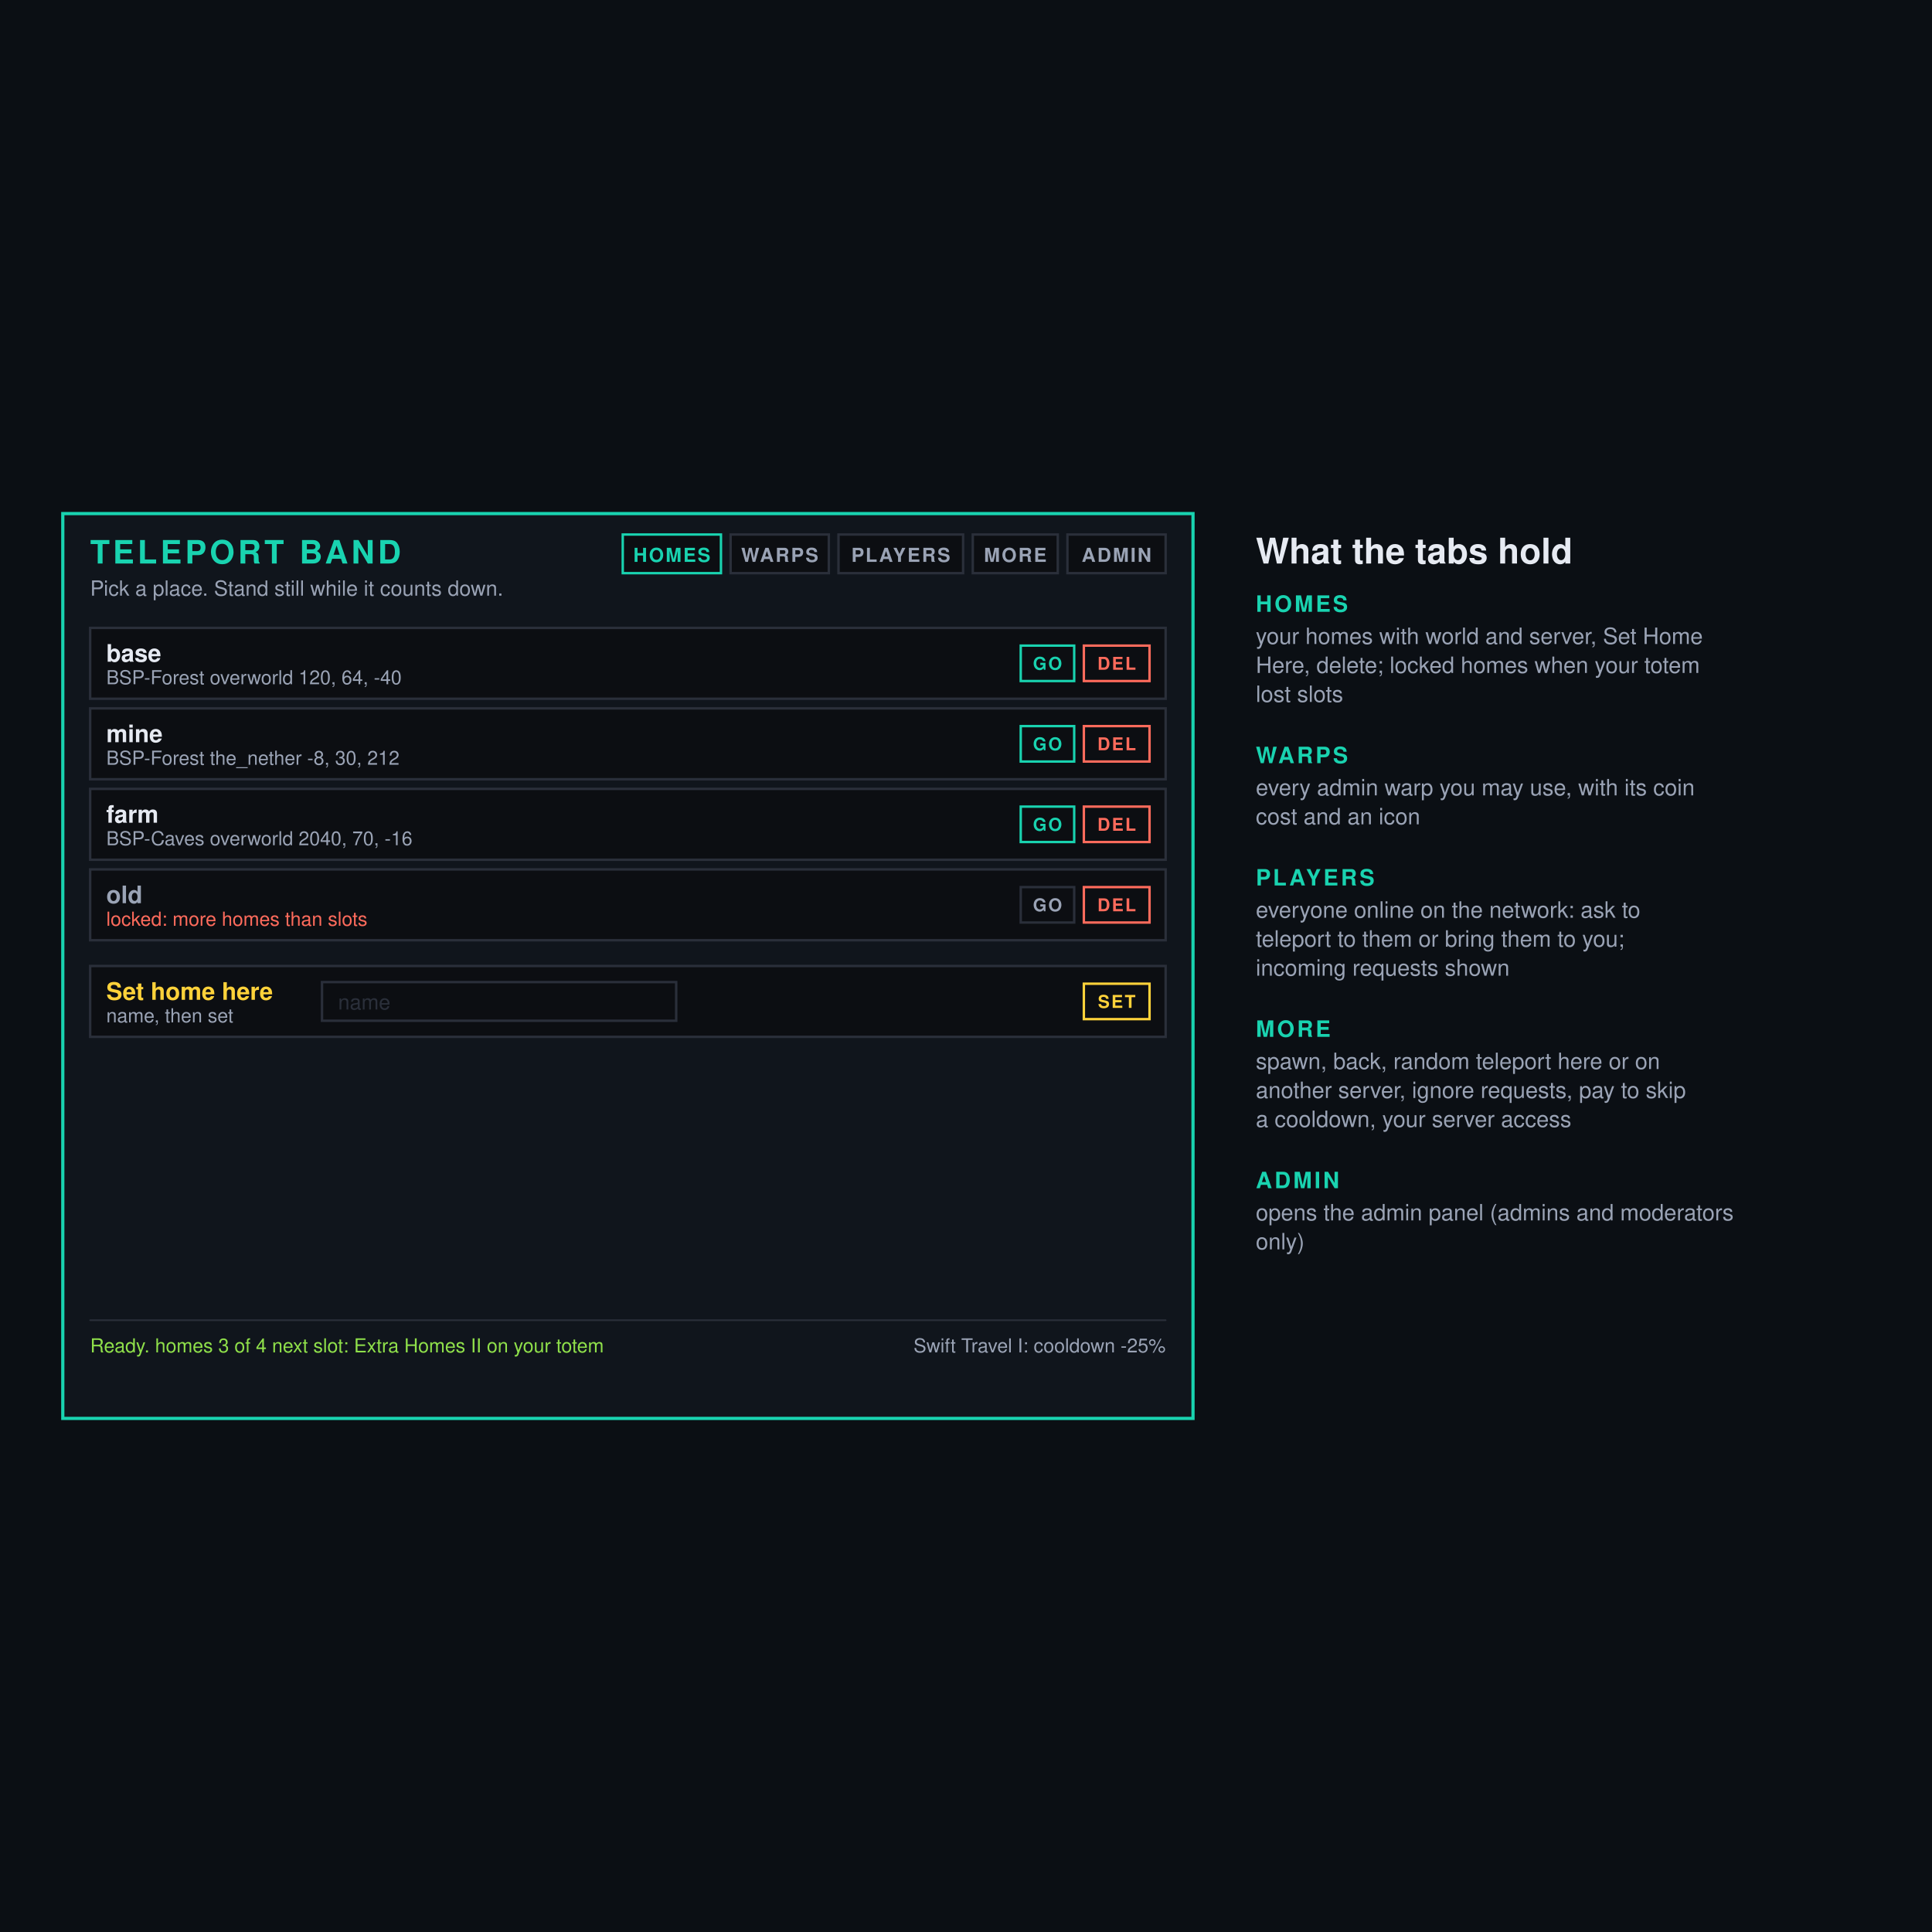
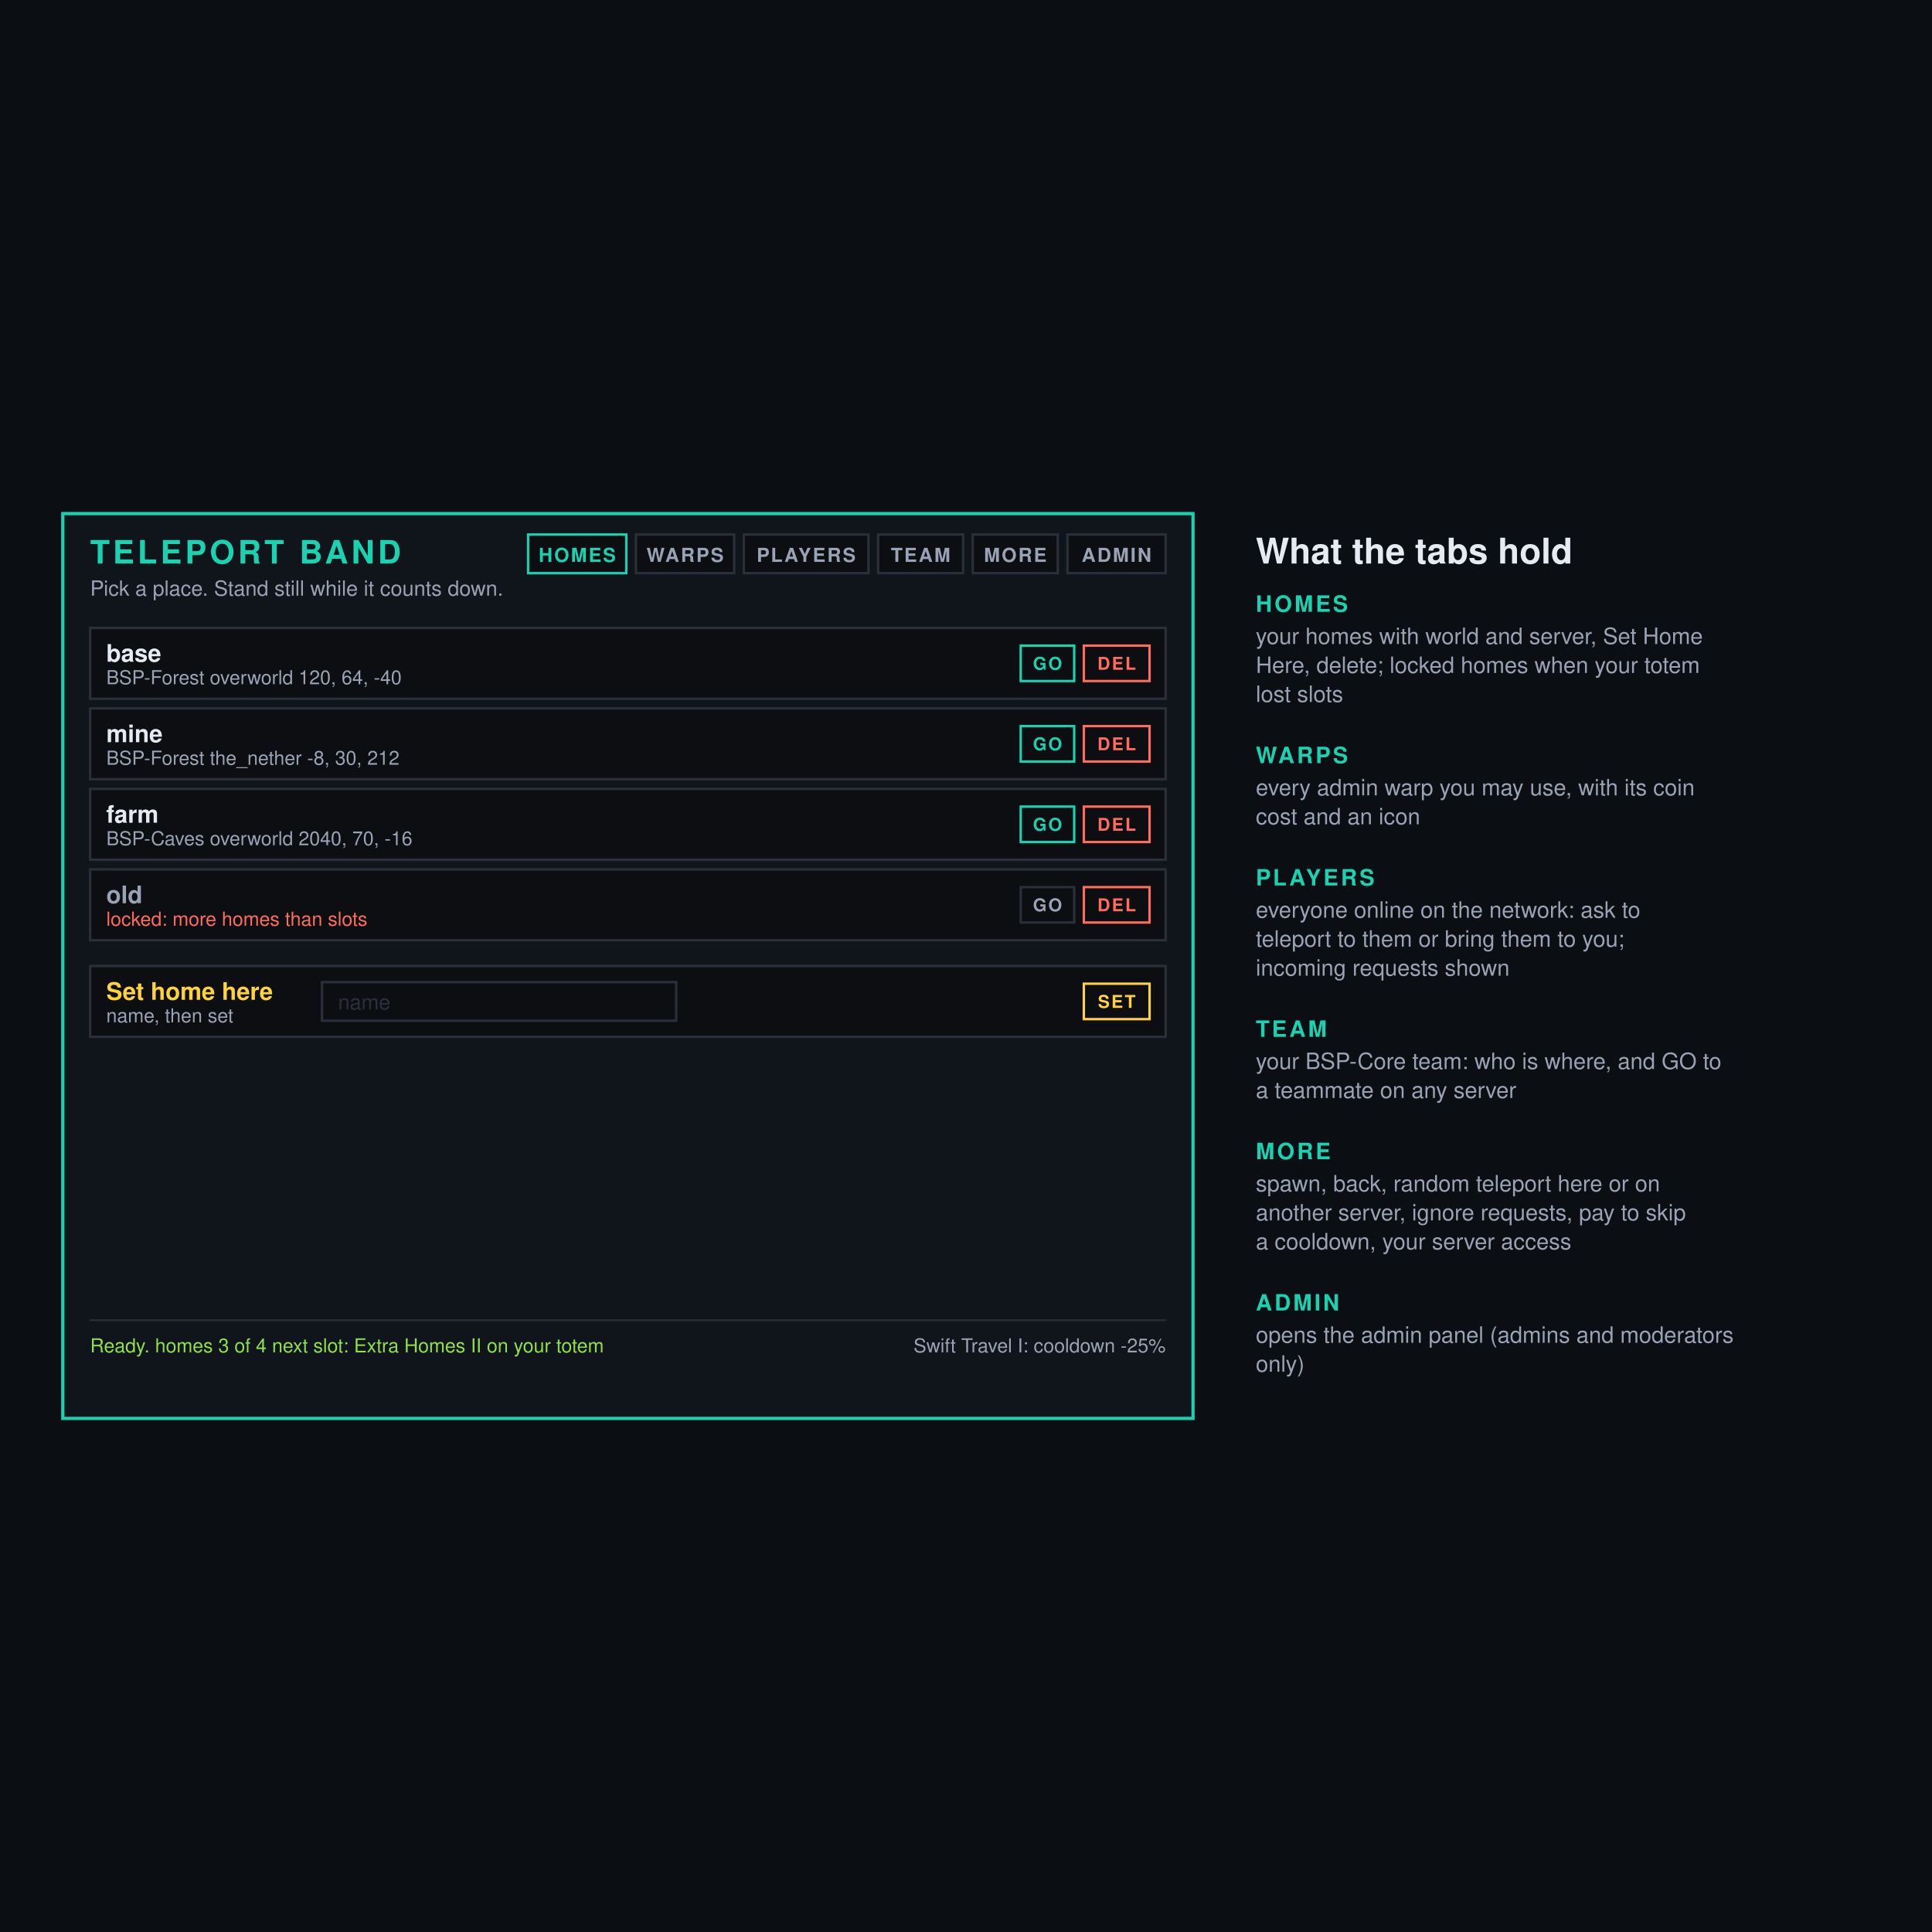
<svg xmlns="http://www.w3.org/2000/svg" width="1200" height="1200" viewBox="0 0 1200 1200">
  <rect width="1200" height="1200" fill="#0B0F14" />
  <g transform="translate(0, 280)">
    <rect width="1200" height="640" fill="#0B0F14" />
    <rect x="38" y="38" width="704" height="564" rx="0" fill="#19D3B0" opacity="1" />
    <rect x="40" y="40" width="700" height="560" rx="0" fill="#10151C" opacity="1" />
    <text x="56" y="70" font-family="Helvetica Neue, Helvetica, Arial, sans-serif" font-size="20" font-weight="bold" fill="#19D3B0" text-anchor="start" letter-spacing="2">TELEPORT BAND</text>
    <text x="56" y="90" font-family="Helvetica Neue, Helvetica, Arial, sans-serif" font-size="13" font-weight="normal" fill="#9AA3B5" text-anchor="start">Pick a place. Stand still while it counts down.</text>
    <rect x="663.0" y="52" width="61.0" height="24" rx="0" fill="#0C0E12" stroke="#2A2F3A" stroke-width="1.5" opacity="1" />
    <text x="693.5" y="69" font-family="Helvetica Neue, Helvetica, Arial, sans-serif" font-size="12" font-weight="bold" fill="#9AA3B5" text-anchor="middle" letter-spacing="1">ADMIN</text>
    <rect x="604.2" y="52" width="52.8" height="24" rx="0" fill="#0C0E12" stroke="#2A2F3A" stroke-width="1.5" opacity="1" />
    <text x="630.6" y="69" font-family="Helvetica Neue, Helvetica, Arial, sans-serif" font-size="12" font-weight="bold" fill="#9AA3B5" text-anchor="middle" letter-spacing="1">MORE</text>
-     <rect x="520.8" y="52" width="77.4" height="24" rx="0" fill="#0C0E12" stroke="#2A2F3A" stroke-width="1.5" opacity="1" />
-     <text x="559.5" y="69" font-family="Helvetica Neue, Helvetica, Arial, sans-serif" font-size="12" font-weight="bold" fill="#9AA3B5" text-anchor="middle" letter-spacing="1">PLAYERS</text>
-     <rect x="453.8" y="52" width="61.0" height="24" rx="0" fill="#0C0E12" stroke="#2A2F3A" stroke-width="1.5" opacity="1" />
-     <text x="484.3" y="69" font-family="Helvetica Neue, Helvetica, Arial, sans-serif" font-size="12" font-weight="bold" fill="#9AA3B5" text-anchor="middle" letter-spacing="1">WARPS</text>
-     <rect x="386.8" y="52" width="61.0" height="24" rx="0" fill="#0C0E12" stroke="#19D3B0" stroke-width="1.5" opacity="1" />
-     <text x="417.3" y="69" font-family="Helvetica Neue, Helvetica, Arial, sans-serif" font-size="12" font-weight="bold" fill="#19D3B0" text-anchor="middle" letter-spacing="1">HOMES</text>
+     <rect x="545.4" y="52" width="52.8" height="24" rx="0" fill="#0C0E12" stroke="#2A2F3A" stroke-width="1.5" opacity="1" />
+     <text x="571.8" y="69" font-family="Helvetica Neue, Helvetica, Arial, sans-serif" font-size="12" font-weight="bold" fill="#9AA3B5" text-anchor="middle" letter-spacing="1">TEAM</text>
+     <rect x="462" y="52" width="77.4" height="24" rx="0" fill="#0C0E12" stroke="#2A2F3A" stroke-width="1.5" opacity="1" />
+     <text x="500.7" y="69" font-family="Helvetica Neue, Helvetica, Arial, sans-serif" font-size="12" font-weight="bold" fill="#9AA3B5" text-anchor="middle" letter-spacing="1">PLAYERS</text>
+     <rect x="395" y="52" width="61.0" height="24" rx="0" fill="#0C0E12" stroke="#2A2F3A" stroke-width="1.5" opacity="1" />
+     <text x="425.5" y="69" font-family="Helvetica Neue, Helvetica, Arial, sans-serif" font-size="12" font-weight="bold" fill="#9AA3B5" text-anchor="middle" letter-spacing="1">WARPS</text>
+     <rect x="328" y="52" width="61.0" height="24" rx="0" fill="#0C0E12" stroke="#19D3B0" stroke-width="1.5" opacity="1" />
+     <text x="358.5" y="69" font-family="Helvetica Neue, Helvetica, Arial, sans-serif" font-size="12" font-weight="bold" fill="#19D3B0" text-anchor="middle" letter-spacing="1">HOMES</text>
    <rect x="56" y="110" width="668" height="44" rx="0" fill="#0C0E12" stroke="#2A2F3A" stroke-width="1.5" opacity="1" />
    <text x="66" y="131" font-family="Helvetica Neue, Helvetica, Arial, sans-serif" font-size="15" font-weight="bold" fill="#E6EAF2" text-anchor="start">base</text>
    <text x="66" y="145" font-family="Helvetica Neue, Helvetica, Arial, sans-serif" font-size="12" font-weight="normal" fill="#9AA3B5" text-anchor="start">BSP-Forest  overworld  120, 64, -40</text>
    <rect x="673.2" y="121" width="40.8" height="22" rx="0" fill="#0C0E12" stroke="#FF6B5C" stroke-width="1.5" opacity="1" />
    <text x="693.6" y="136" font-family="Helvetica Neue, Helvetica, Arial, sans-serif" font-size="11" font-weight="bold" fill="#FF6B5C" text-anchor="middle" letter-spacing="1">DEL</text>
    <rect x="634.0" y="121" width="33.2" height="22" rx="0" fill="#0C0E12" stroke="#19D3B0" stroke-width="1.5" opacity="1" />
    <text x="650.6" y="136" font-family="Helvetica Neue, Helvetica, Arial, sans-serif" font-size="11" font-weight="bold" fill="#19D3B0" text-anchor="middle" letter-spacing="1">GO</text>
    <rect x="56" y="160" width="668" height="44" rx="0" fill="#0C0E12" stroke="#2A2F3A" stroke-width="1.5" opacity="1" />
    <text x="66" y="181" font-family="Helvetica Neue, Helvetica, Arial, sans-serif" font-size="15" font-weight="bold" fill="#E6EAF2" text-anchor="start">mine</text>
    <text x="66" y="195" font-family="Helvetica Neue, Helvetica, Arial, sans-serif" font-size="12" font-weight="normal" fill="#9AA3B5" text-anchor="start">BSP-Forest  the_nether  -8, 30, 212</text>
    <rect x="673.2" y="171" width="40.8" height="22" rx="0" fill="#0C0E12" stroke="#FF6B5C" stroke-width="1.5" opacity="1" />
    <text x="693.6" y="186" font-family="Helvetica Neue, Helvetica, Arial, sans-serif" font-size="11" font-weight="bold" fill="#FF6B5C" text-anchor="middle" letter-spacing="1">DEL</text>
    <rect x="634.0" y="171" width="33.2" height="22" rx="0" fill="#0C0E12" stroke="#19D3B0" stroke-width="1.5" opacity="1" />
    <text x="650.6" y="186" font-family="Helvetica Neue, Helvetica, Arial, sans-serif" font-size="11" font-weight="bold" fill="#19D3B0" text-anchor="middle" letter-spacing="1">GO</text>
    <rect x="56" y="210" width="668" height="44" rx="0" fill="#0C0E12" stroke="#2A2F3A" stroke-width="1.5" opacity="1" />
    <text x="66" y="231" font-family="Helvetica Neue, Helvetica, Arial, sans-serif" font-size="15" font-weight="bold" fill="#E6EAF2" text-anchor="start">farm</text>
    <text x="66" y="245" font-family="Helvetica Neue, Helvetica, Arial, sans-serif" font-size="12" font-weight="normal" fill="#9AA3B5" text-anchor="start">BSP-Caves  overworld  2040, 70, -16</text>
    <rect x="673.2" y="221" width="40.8" height="22" rx="0" fill="#0C0E12" stroke="#FF6B5C" stroke-width="1.5" opacity="1" />
    <text x="693.6" y="236" font-family="Helvetica Neue, Helvetica, Arial, sans-serif" font-size="11" font-weight="bold" fill="#FF6B5C" text-anchor="middle" letter-spacing="1">DEL</text>
    <rect x="634.0" y="221" width="33.2" height="22" rx="0" fill="#0C0E12" stroke="#19D3B0" stroke-width="1.5" opacity="1" />
    <text x="650.6" y="236" font-family="Helvetica Neue, Helvetica, Arial, sans-serif" font-size="11" font-weight="bold" fill="#19D3B0" text-anchor="middle" letter-spacing="1">GO</text>
    <rect x="56" y="260" width="668" height="44" rx="0" fill="#0C0E12" stroke="#2A2F3A" stroke-width="1.5" opacity="1" />
    <text x="66" y="281" font-family="Helvetica Neue, Helvetica, Arial, sans-serif" font-size="15" font-weight="bold" fill="#9AA3B5" text-anchor="start">old</text>
    <text x="66" y="295" font-family="Helvetica Neue, Helvetica, Arial, sans-serif" font-size="12" font-weight="normal" fill="#FF6B5C" text-anchor="start">locked: more homes than slots</text>
    <rect x="673.2" y="271" width="40.8" height="22" rx="0" fill="#0C0E12" stroke="#FF6B5C" stroke-width="1.5" opacity="1" />
    <text x="693.6" y="286" font-family="Helvetica Neue, Helvetica, Arial, sans-serif" font-size="11" font-weight="bold" fill="#FF6B5C" text-anchor="middle" letter-spacing="1">DEL</text>
    <rect x="634.0" y="271" width="33.2" height="22" rx="0" fill="#0C0E12" stroke="#2A2F3A" stroke-width="1.5" opacity="1" />
    <text x="650.6" y="286" font-family="Helvetica Neue, Helvetica, Arial, sans-serif" font-size="11" font-weight="bold" fill="#9AA3B5" text-anchor="middle" letter-spacing="1">GO</text>
    <rect x="56" y="320" width="668" height="44" rx="0" fill="#0C0E12" stroke="#2A2F3A" stroke-width="1.5" opacity="1" />
    <text x="66" y="341" font-family="Helvetica Neue, Helvetica, Arial, sans-serif" font-size="15" font-weight="bold" fill="#FFD23A" text-anchor="start">Set home here</text>
    <text x="66" y="355" font-family="Helvetica Neue, Helvetica, Arial, sans-serif" font-size="12" font-weight="normal" fill="#9AA3B5" text-anchor="start">name, then set</text>
    <rect x="200" y="330" width="220" height="24" rx="0" fill="#0C0E12" stroke="#2A2F3A" stroke-width="1.5" opacity="1" />
    <text x="210" y="347" font-family="Helvetica Neue, Helvetica, Arial, sans-serif" font-size="13" font-weight="normal" fill="#2A2F3A" text-anchor="start">name</text>
    <rect x="673.2" y="331" width="40.8" height="22" rx="0" fill="#0C0E12" stroke="#FFD23A" stroke-width="1.5" opacity="1" />
    <text x="693.6" y="346" font-family="Helvetica Neue, Helvetica, Arial, sans-serif" font-size="11" font-weight="bold" fill="#FFD23A" text-anchor="middle" letter-spacing="1">SET</text>
    <line x1="56" y1="540" x2="724" y2="540" stroke="#2A2F3A" stroke-width="1" stroke-linecap="round" />
    <text x="56" y="560" font-family="Helvetica Neue, Helvetica, Arial, sans-serif" font-size="12" font-weight="normal" fill="#8FE04A" text-anchor="start">Ready.      homes 3 of 4      next slot: Extra Homes II on your totem</text>
    <text x="724" y="560" font-family="Helvetica Neue, Helvetica, Arial, sans-serif" font-size="12" font-weight="normal" fill="#9AA3B5" text-anchor="end">Swift Travel I: cooldown -25%</text>
    <text x="780" y="70" font-family="Helvetica Neue, Helvetica, Arial, sans-serif" font-size="22" font-weight="bold" fill="#E6EAF2" text-anchor="start">What the tabs hold</text>
    <text x="780" y="100" font-family="Helvetica Neue, Helvetica, Arial, sans-serif" font-size="14" font-weight="bold" fill="#19D3B0" text-anchor="start" letter-spacing="1.5">HOMES</text>
    <text x="780" y="120" font-family="Helvetica Neue, Helvetica, Arial, sans-serif" font-size="14" font-weight="normal" fill="#9AA3B5" text-anchor="start">your homes with world and server, Set Home</text>
    <text x="780" y="138" font-family="Helvetica Neue, Helvetica, Arial, sans-serif" font-size="14" font-weight="normal" fill="#9AA3B5" text-anchor="start">Here, delete; locked homes when your totem</text>
    <text x="780" y="156" font-family="Helvetica Neue, Helvetica, Arial, sans-serif" font-size="14" font-weight="normal" fill="#9AA3B5" text-anchor="start">lost slots</text>
    <text x="780" y="194" font-family="Helvetica Neue, Helvetica, Arial, sans-serif" font-size="14" font-weight="bold" fill="#19D3B0" text-anchor="start" letter-spacing="1.5">WARPS</text>
    <text x="780" y="214" font-family="Helvetica Neue, Helvetica, Arial, sans-serif" font-size="14" font-weight="normal" fill="#9AA3B5" text-anchor="start">every admin warp you may use, with its coin</text>
    <text x="780" y="232" font-family="Helvetica Neue, Helvetica, Arial, sans-serif" font-size="14" font-weight="normal" fill="#9AA3B5" text-anchor="start">cost and an icon</text>
    <text x="780" y="270" font-family="Helvetica Neue, Helvetica, Arial, sans-serif" font-size="14" font-weight="bold" fill="#19D3B0" text-anchor="start" letter-spacing="1.5">PLAYERS</text>
    <text x="780" y="290" font-family="Helvetica Neue, Helvetica, Arial, sans-serif" font-size="14" font-weight="normal" fill="#9AA3B5" text-anchor="start">everyone online on the network: ask to</text>
    <text x="780" y="308" font-family="Helvetica Neue, Helvetica, Arial, sans-serif" font-size="14" font-weight="normal" fill="#9AA3B5" text-anchor="start">teleport to them or bring them to you;</text>
    <text x="780" y="326" font-family="Helvetica Neue, Helvetica, Arial, sans-serif" font-size="14" font-weight="normal" fill="#9AA3B5" text-anchor="start">incoming requests shown</text>
-     <text x="780" y="364" font-family="Helvetica Neue, Helvetica, Arial, sans-serif" font-size="14" font-weight="bold" fill="#19D3B0" text-anchor="start" letter-spacing="1.5">MORE</text>
-     <text x="780" y="384" font-family="Helvetica Neue, Helvetica, Arial, sans-serif" font-size="14" font-weight="normal" fill="#9AA3B5" text-anchor="start">spawn, back, random teleport here or on</text>
-     <text x="780" y="402" font-family="Helvetica Neue, Helvetica, Arial, sans-serif" font-size="14" font-weight="normal" fill="#9AA3B5" text-anchor="start">another server, ignore requests, pay to skip</text>
-     <text x="780" y="420" font-family="Helvetica Neue, Helvetica, Arial, sans-serif" font-size="14" font-weight="normal" fill="#9AA3B5" text-anchor="start">a cooldown, your server access</text>
-     <text x="780" y="458" font-family="Helvetica Neue, Helvetica, Arial, sans-serif" font-size="14" font-weight="bold" fill="#19D3B0" text-anchor="start" letter-spacing="1.5">ADMIN</text>
-     <text x="780" y="478" font-family="Helvetica Neue, Helvetica, Arial, sans-serif" font-size="14" font-weight="normal" fill="#9AA3B5" text-anchor="start">opens the admin panel (admins and moderators</text>
-     <text x="780" y="496" font-family="Helvetica Neue, Helvetica, Arial, sans-serif" font-size="14" font-weight="normal" fill="#9AA3B5" text-anchor="start">only)</text>
+     <text x="780" y="364" font-family="Helvetica Neue, Helvetica, Arial, sans-serif" font-size="14" font-weight="bold" fill="#19D3B0" text-anchor="start" letter-spacing="1.5">TEAM</text>
+     <text x="780" y="384" font-family="Helvetica Neue, Helvetica, Arial, sans-serif" font-size="14" font-weight="normal" fill="#9AA3B5" text-anchor="start">your BSP-Core team: who is where, and GO to</text>
+     <text x="780" y="402" font-family="Helvetica Neue, Helvetica, Arial, sans-serif" font-size="14" font-weight="normal" fill="#9AA3B5" text-anchor="start">a teammate on any server</text>
+     <text x="780" y="440" font-family="Helvetica Neue, Helvetica, Arial, sans-serif" font-size="14" font-weight="bold" fill="#19D3B0" text-anchor="start" letter-spacing="1.5">MORE</text>
+     <text x="780" y="460" font-family="Helvetica Neue, Helvetica, Arial, sans-serif" font-size="14" font-weight="normal" fill="#9AA3B5" text-anchor="start">spawn, back, random teleport here or on</text>
+     <text x="780" y="478" font-family="Helvetica Neue, Helvetica, Arial, sans-serif" font-size="14" font-weight="normal" fill="#9AA3B5" text-anchor="start">another server, ignore requests, pay to skip</text>
+     <text x="780" y="496" font-family="Helvetica Neue, Helvetica, Arial, sans-serif" font-size="14" font-weight="normal" fill="#9AA3B5" text-anchor="start">a cooldown, your server access</text>
+     <text x="780" y="534" font-family="Helvetica Neue, Helvetica, Arial, sans-serif" font-size="14" font-weight="bold" fill="#19D3B0" text-anchor="start" letter-spacing="1.5">ADMIN</text>
+     <text x="780" y="554" font-family="Helvetica Neue, Helvetica, Arial, sans-serif" font-size="14" font-weight="normal" fill="#9AA3B5" text-anchor="start">opens the admin panel (admins and moderators</text>
+     <text x="780" y="572" font-family="Helvetica Neue, Helvetica, Arial, sans-serif" font-size="14" font-weight="normal" fill="#9AA3B5" text-anchor="start">only)</text>
  </g>
</svg>
